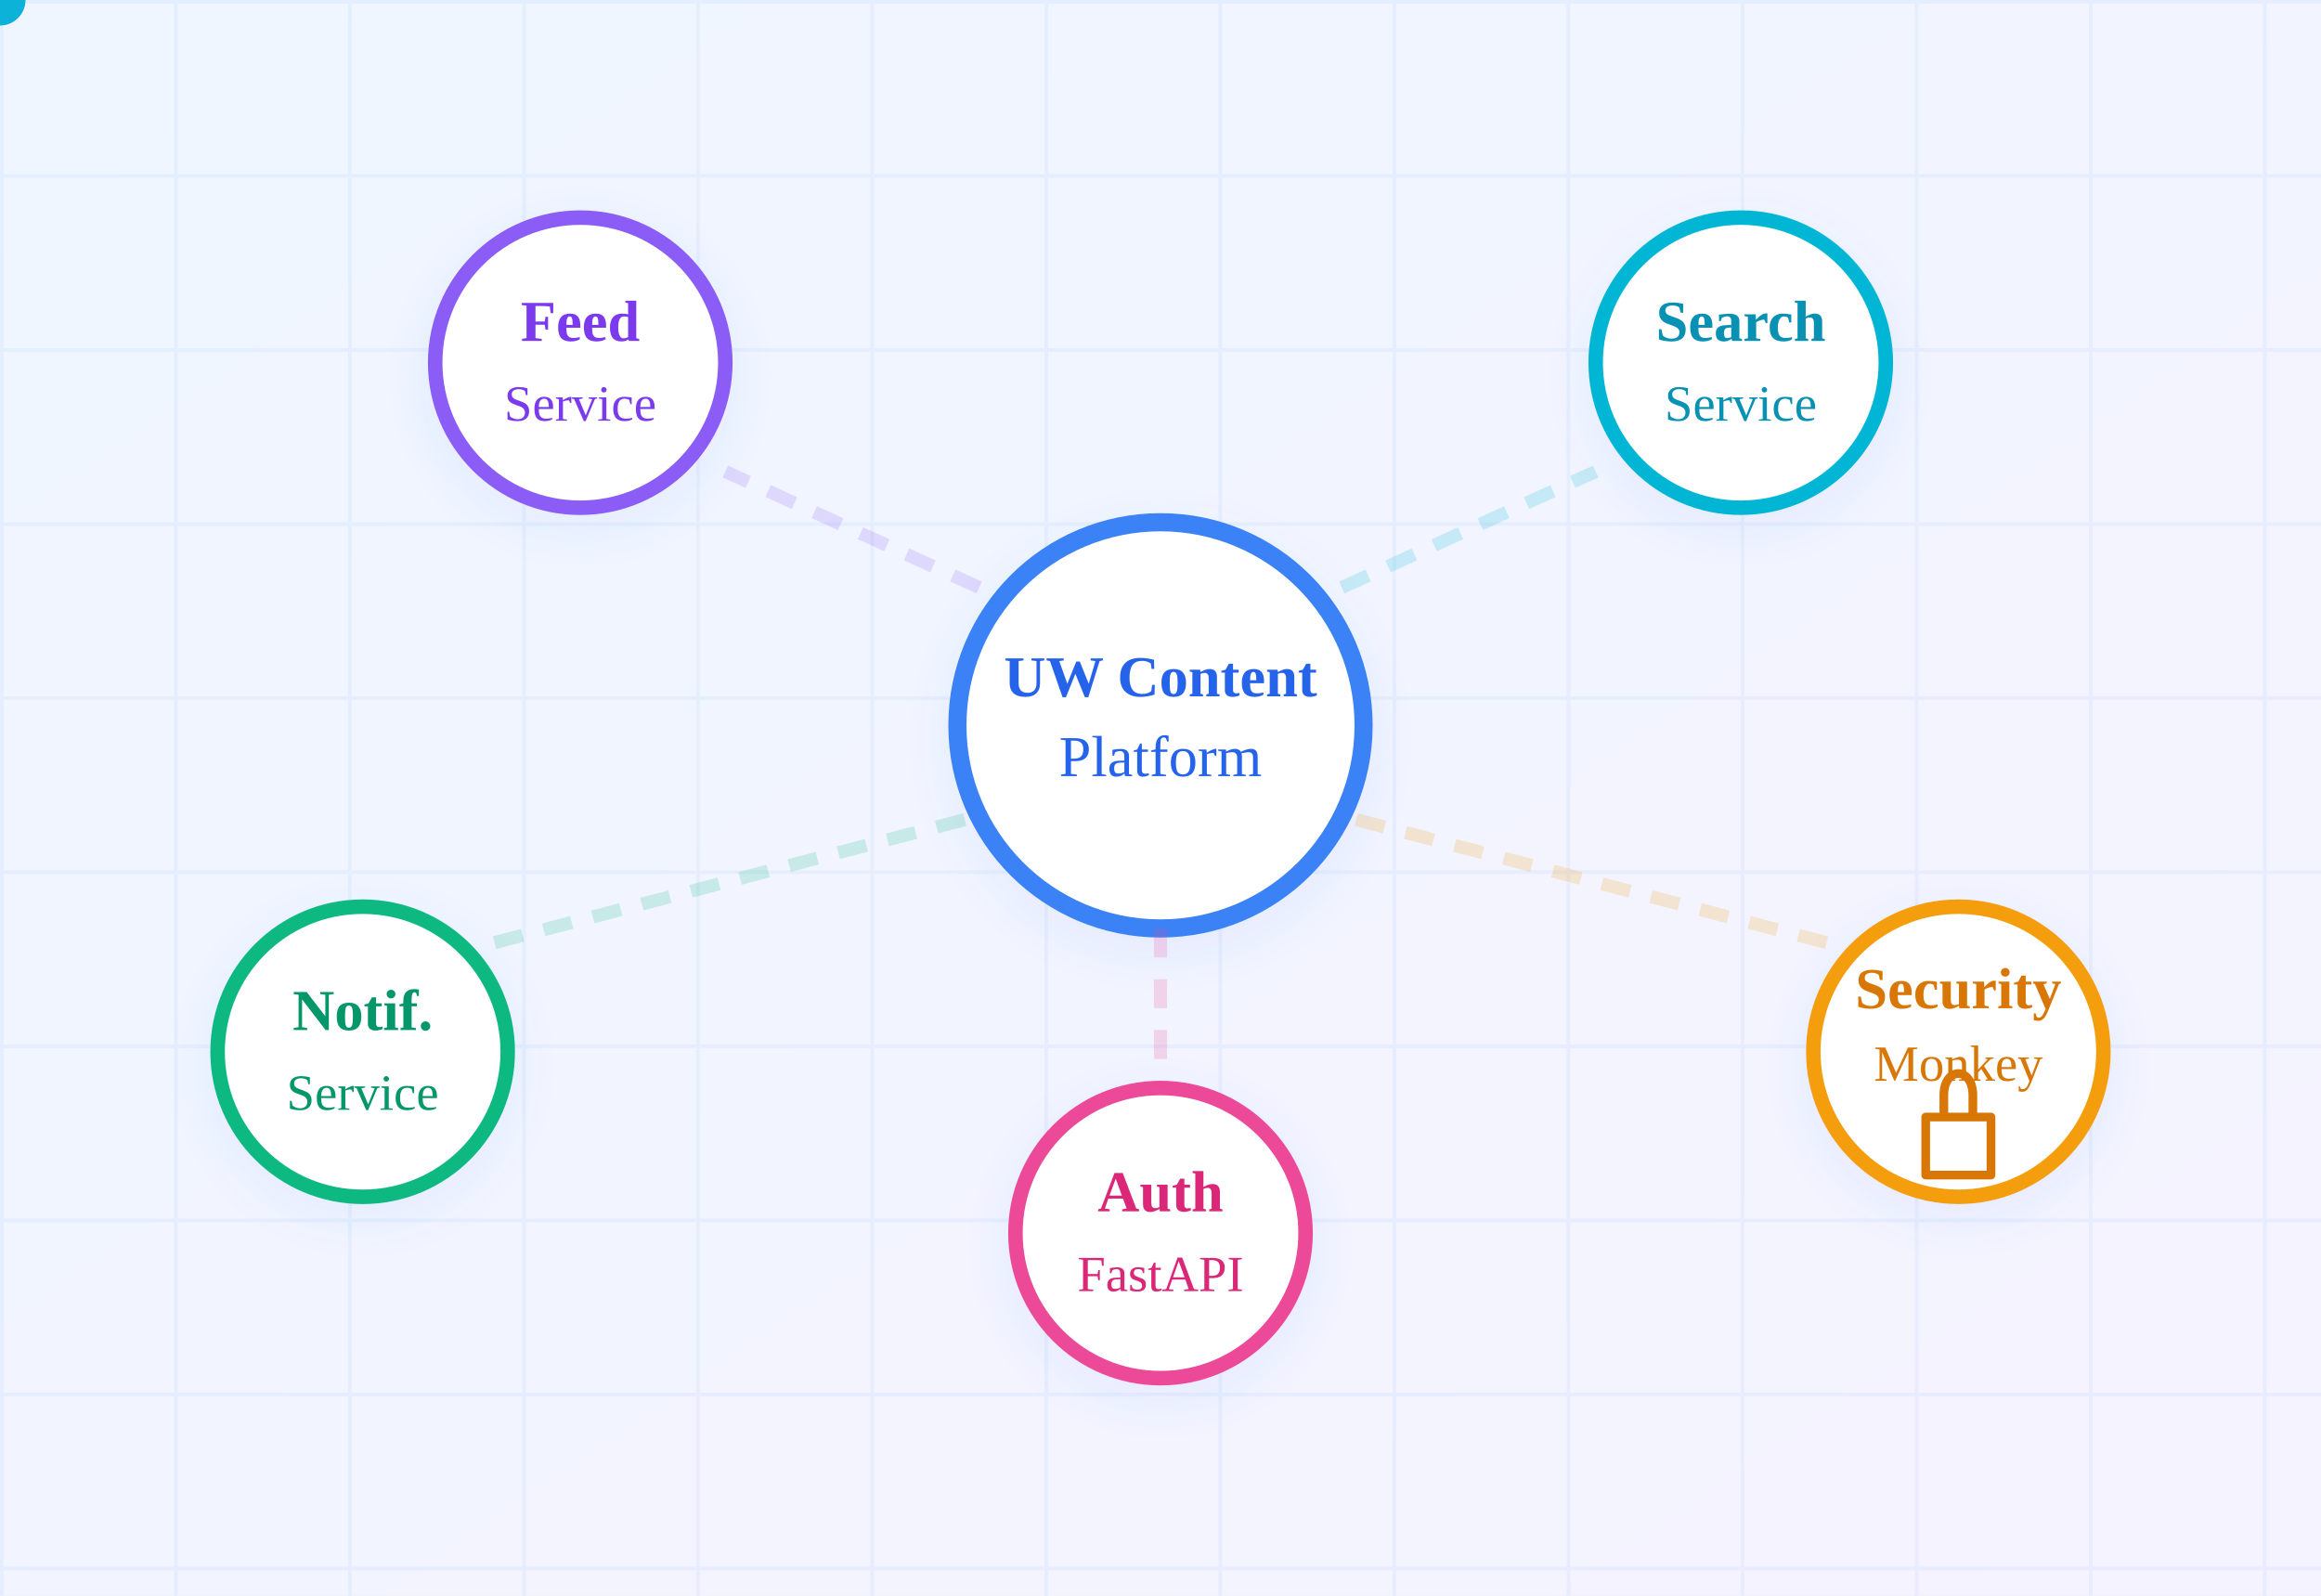
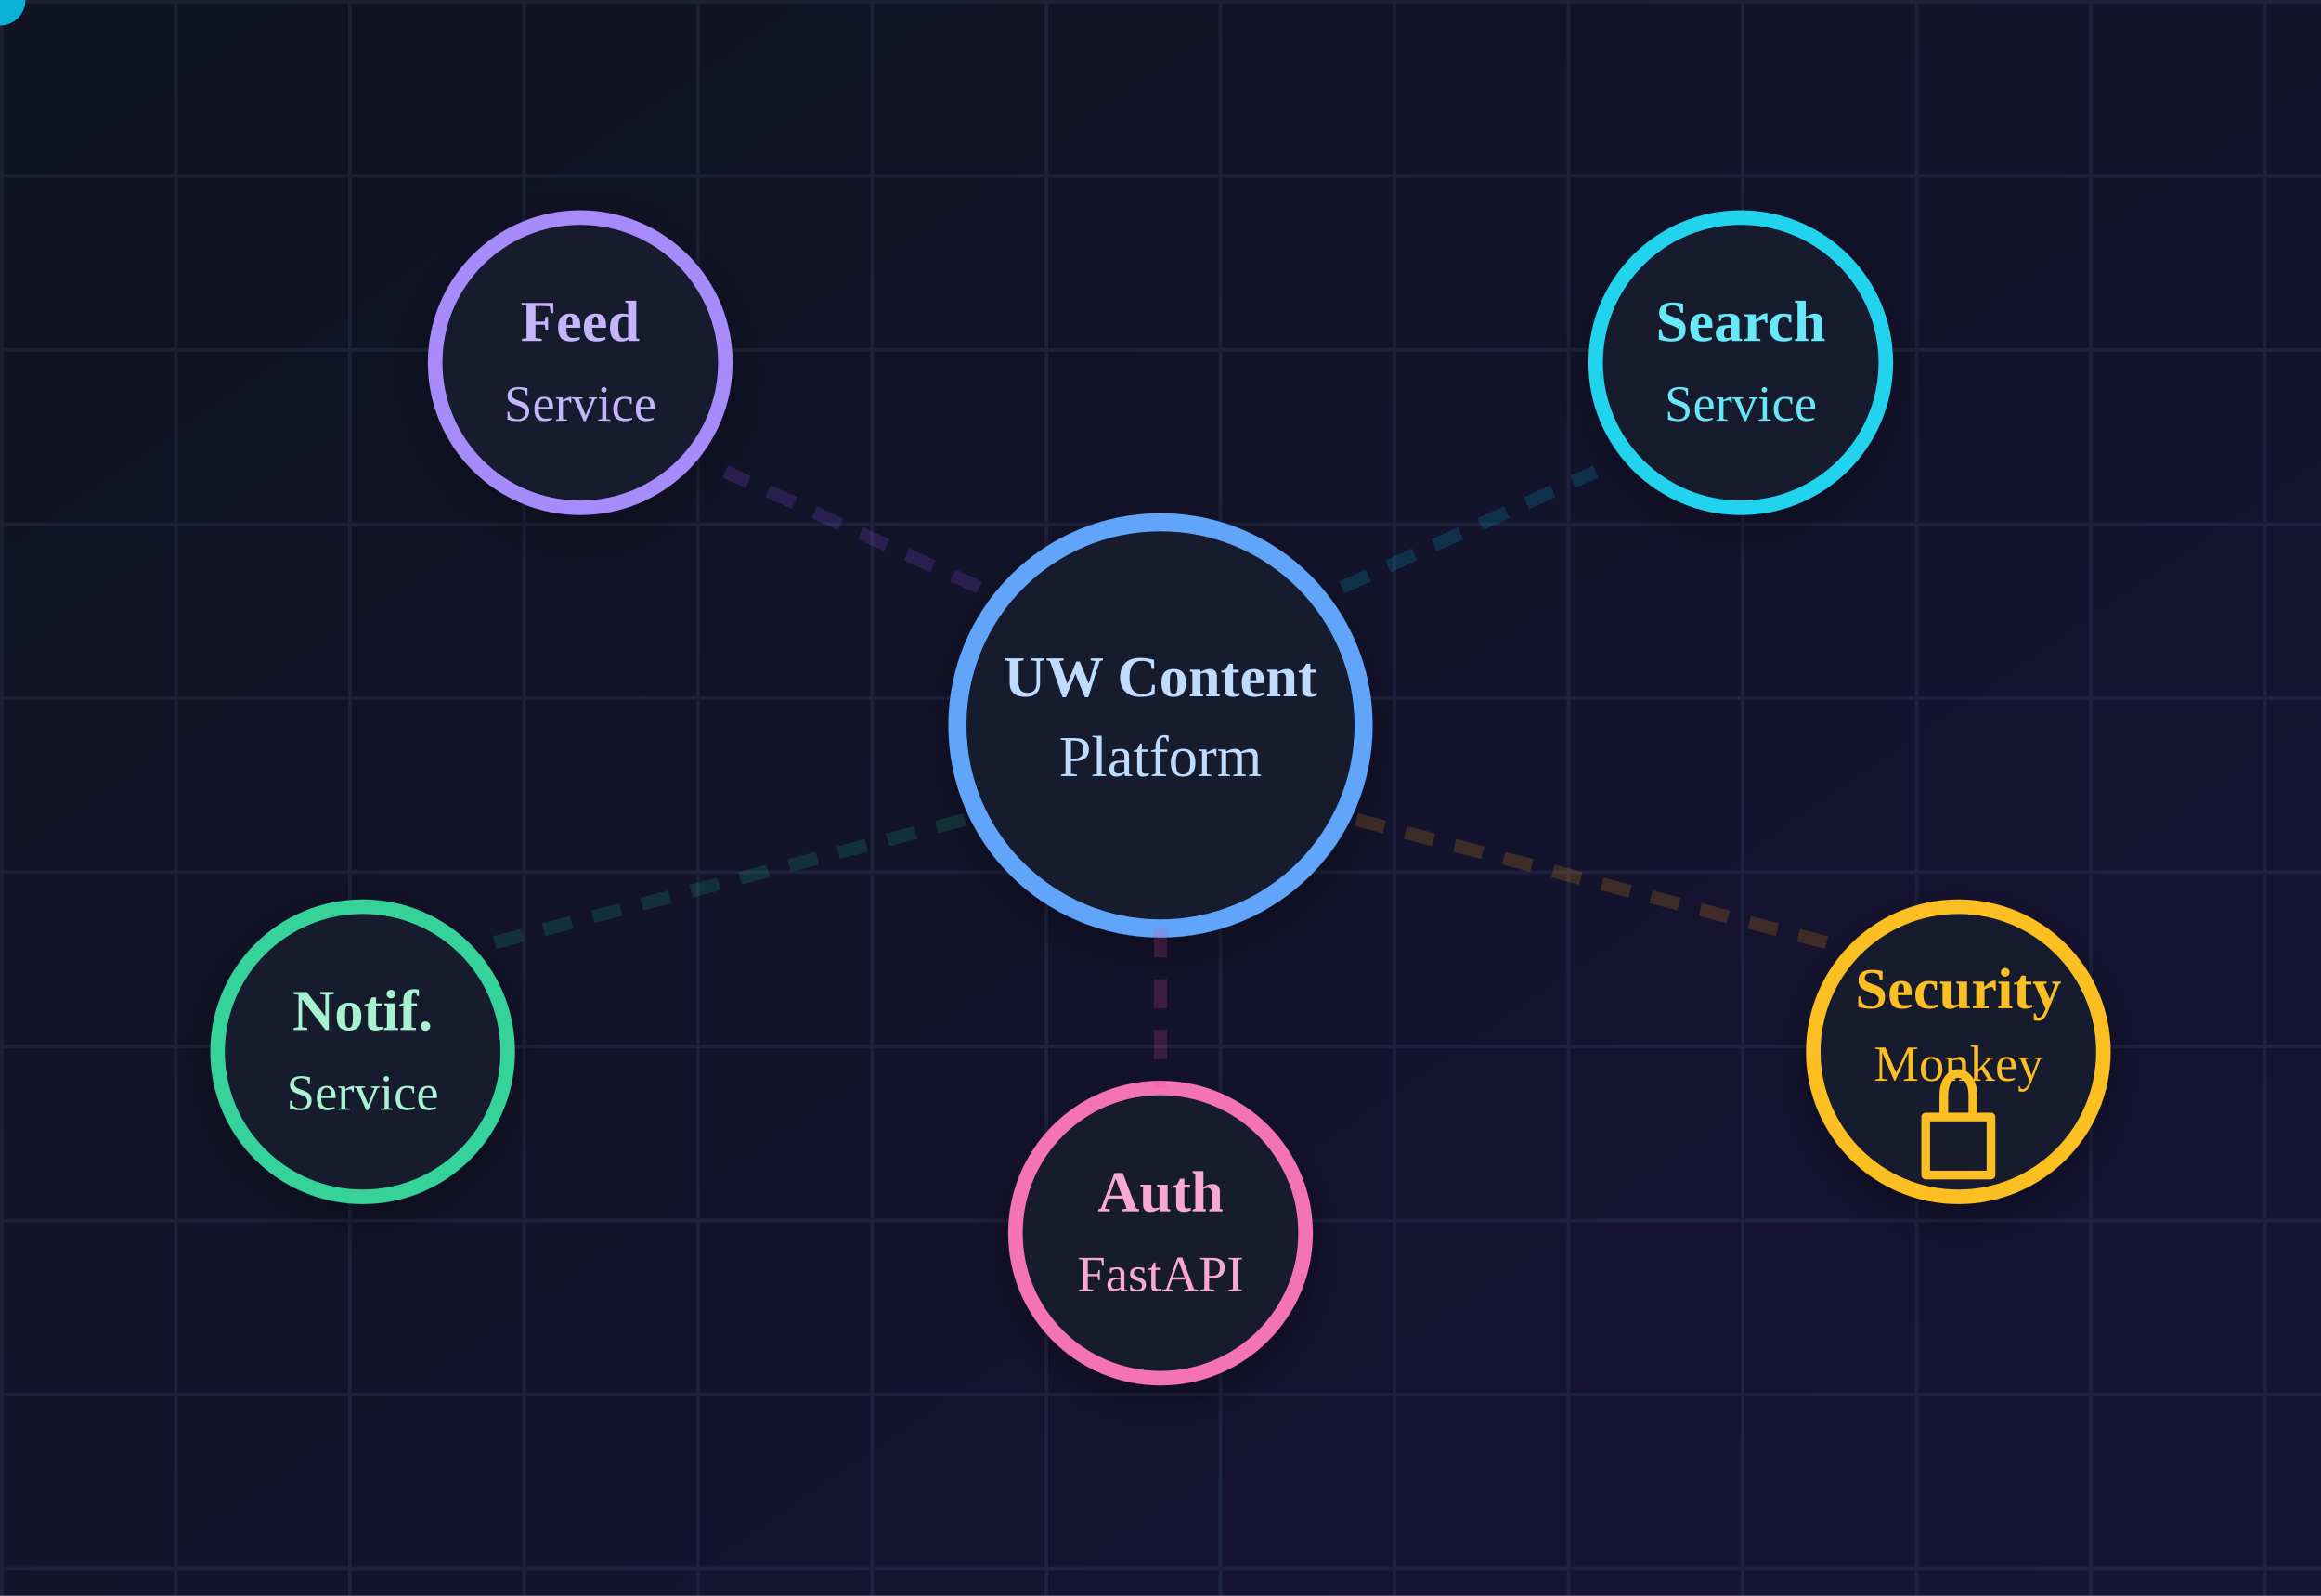
<svg xmlns="http://www.w3.org/2000/svg" viewBox="0 0 320 220">
  <defs>
    <linearGradient id="bg4" x1="0%" y1="0%" x2="100%" y2="100%">
-       <stop offset="0%" stop-color="#eff6ff" />
-       <stop offset="100%" stop-color="#f5f3ff" />
+       <stop offset="0%" stop-color="#101322" />
+       <stop offset="100%" stop-color="#171336" />
    </linearGradient>
    <filter id="s5" x="-20%" y="-20%" width="140%" height="140%">
-       <feDropShadow dx="0" dy="2" stdDeviation="3" flood-color="#3b82f615" />
+       <feDropShadow dx="0" dy="2" stdDeviation="3" flood-color="#00000055" />
    </filter>
    <pattern id="grid4" width="24" height="24" patternUnits="userSpaceOnUse">
-       <path d="M 24 0 L 0 0 0 24" fill="none" stroke="#3b82f610" stroke-width="1" />
+       <path d="M 24 0 L 0 0 0 24" fill="none" stroke="#93c5fd14" stroke-width="1" />
    </pattern>
  </defs>
  <rect width="320" height="220" fill="url(#bg4)" />
  <rect width="320" height="220" fill="url(#grid4)" />
-   <circle cx="160" cy="100" r="28" fill="white" stroke="#3b82f6" stroke-width="2.5" filter="url(#s5)" />
-   <text x="160" y="96" text-anchor="middle" fill="#2563eb" font-size="8" font-weight="700">UW Content</text>
-   <text x="160" y="107" text-anchor="middle" fill="#2563eb" font-size="8">Platform</text>
-   <circle cx="80" cy="50" r="20" fill="white" stroke="#8b5cf6" stroke-width="2" filter="url(#s5)" />
-   <text x="80" y="47" text-anchor="middle" fill="#7c3aed" font-size="8" font-weight="600">Feed</text>
-   <text x="80" y="58" text-anchor="middle" fill="#7c3aed" font-size="7">Service</text>
-   <circle cx="240" cy="50" r="20" fill="white" stroke="#06b6d4" stroke-width="2" filter="url(#s5)" />
-   <text x="240" y="47" text-anchor="middle" fill="#0891b2" font-size="8" font-weight="600">Search</text>
-   <text x="240" y="58" text-anchor="middle" fill="#0891b2" font-size="7">Service</text>
-   <circle cx="50" cy="145" r="20" fill="white" stroke="#10b981" stroke-width="2" filter="url(#s5)" />
-   <text x="50" y="142" text-anchor="middle" fill="#059669" font-size="8" font-weight="600">Notif.</text>
-   <text x="50" y="153" text-anchor="middle" fill="#059669" font-size="7">Service</text>
-   <circle cx="270" cy="145" r="20" fill="white" stroke="#f59e0b" stroke-width="2" filter="url(#s5)" />
-   <text x="270" y="139" text-anchor="middle" fill="#d97706" font-size="8" font-weight="600">Security</text>
-   <text x="270" y="149" text-anchor="middle" fill="#d97706" font-size="7">Monkey</text>
-   <path d="M265.5 154 H274.5 V162 H265.5 Z M268 154 V151 C268 147 272 147 272 151 V154" fill="none" stroke="#d97706" stroke-width="1.2" stroke-linejoin="round" />
-   <circle cx="160" cy="170" r="20" fill="white" stroke="#ec4899" stroke-width="2" filter="url(#s5)" />
-   <text x="160" y="167" text-anchor="middle" fill="#db2777" font-size="8" font-weight="600">Auth</text>
-   <text x="160" y="178" text-anchor="middle" fill="#db2777" font-size="7">FastAPI</text>
+   <circle cx="160" cy="100" r="28" fill="#171b2f" stroke="#60a5fa" stroke-width="2.5" filter="url(#s5)" />
+   <text x="160" y="96" text-anchor="middle" fill="#bfdbfe" font-size="8" font-weight="700">UW Content</text>
+   <text x="160" y="107" text-anchor="middle" fill="#bfdbfe" font-size="8">Platform</text>
+   <circle cx="80" cy="50" r="20" fill="#171b2f" stroke="#a78bfa" stroke-width="2" filter="url(#s5)" />
+   <text x="80" y="47" text-anchor="middle" fill="#c4b5fd" font-size="8" font-weight="600">Feed</text>
+   <text x="80" y="58" text-anchor="middle" fill="#c4b5fd" font-size="7">Service</text>
+   <circle cx="240" cy="50" r="20" fill="#171b2f" stroke="#22d3ee" stroke-width="2" filter="url(#s5)" />
+   <text x="240" y="47" text-anchor="middle" fill="#67e8f9" font-size="8" font-weight="600">Search</text>
+   <text x="240" y="58" text-anchor="middle" fill="#67e8f9" font-size="7">Service</text>
+   <circle cx="50" cy="145" r="20" fill="#171b2f" stroke="#34d399" stroke-width="2" filter="url(#s5)" />
+   <text x="50" y="142" text-anchor="middle" fill="#a7f3d0" font-size="8" font-weight="600">Notif.</text>
+   <text x="50" y="153" text-anchor="middle" fill="#a7f3d0" font-size="7">Service</text>
+   <circle cx="270" cy="145" r="20" fill="#171b2f" stroke="#fbbf24" stroke-width="2" filter="url(#s5)" />
+   <text x="270" y="139" text-anchor="middle" fill="#fbbf24" font-size="8" font-weight="600">Security</text>
+   <text x="270" y="149" text-anchor="middle" fill="#fbbf24" font-size="7">Monkey</text>
+   <path d="M265.5 154 H274.5 V162 H265.5 Z M268 154 V151 C268 147 272 147 272 151 V154" fill="none" stroke="#fbbf24" stroke-width="1.2" stroke-linejoin="round" />
+   <circle cx="160" cy="170" r="20" fill="#171b2f" stroke="#f472b6" stroke-width="2" filter="url(#s5)" />
+   <text x="160" y="167" text-anchor="middle" fill="#f9a8d4" font-size="8" font-weight="600">Auth</text>
+   <text x="160" y="178" text-anchor="middle" fill="#f9a8d4" font-size="7">FastAPI</text>
  <line x1="135" y1="81" x2="100" y2="65" stroke="#8b5cf630" stroke-width="1.8" stroke-dasharray="4,3">
    <animate attributeName="stroke-dashoffset" from="0" to="-14" dur="1.2s" repeatCount="indefinite" />
  </line>
  <line x1="185" y1="81" x2="220" y2="65" stroke="#06b6d430" stroke-width="1.8" stroke-dasharray="4,3">
    <animate attributeName="stroke-dashoffset" from="0" to="-14" dur="0.9s" repeatCount="indefinite" />
  </line>
  <line x1="133" y1="113" x2="68" y2="130" stroke="#10b98130" stroke-width="1.8" stroke-dasharray="4,3">
    <animate attributeName="stroke-dashoffset" from="0" to="-14" dur="1.4s" repeatCount="indefinite" />
  </line>
  <line x1="187" y1="113" x2="252" y2="130" stroke="#f59e0b30" stroke-width="1.8" stroke-dasharray="4,3">
    <animate attributeName="stroke-dashoffset" from="0" to="-14" dur="1.1s" repeatCount="indefinite" />
  </line>
  <line x1="160" y1="128" x2="160" y2="150" stroke="#ec489930" stroke-width="1.8" stroke-dasharray="4,3">
    <animate attributeName="stroke-dashoffset" from="0" to="-14" dur="0.8s" repeatCount="indefinite" />
  </line>
  <circle r="3.5" fill="#3b82f6" opacity="0.9">
    <animateMotion dur="2s" repeatCount="indefinite" path="M160,100 L80,50" />
    <animate attributeName="opacity" values="0;1;1;0" dur="2s" repeatCount="indefinite" />
  </circle>
  <circle r="3.5" fill="#06b6d4" opacity="0.9">
    <animateMotion dur="2.4s" repeatCount="indefinite" begin="0.5s" path="M160,100 L240,50" />
    <animate attributeName="opacity" values="0;1;1;0" dur="2.4s" repeatCount="indefinite" begin="0.5s" />
  </circle>
</svg>
